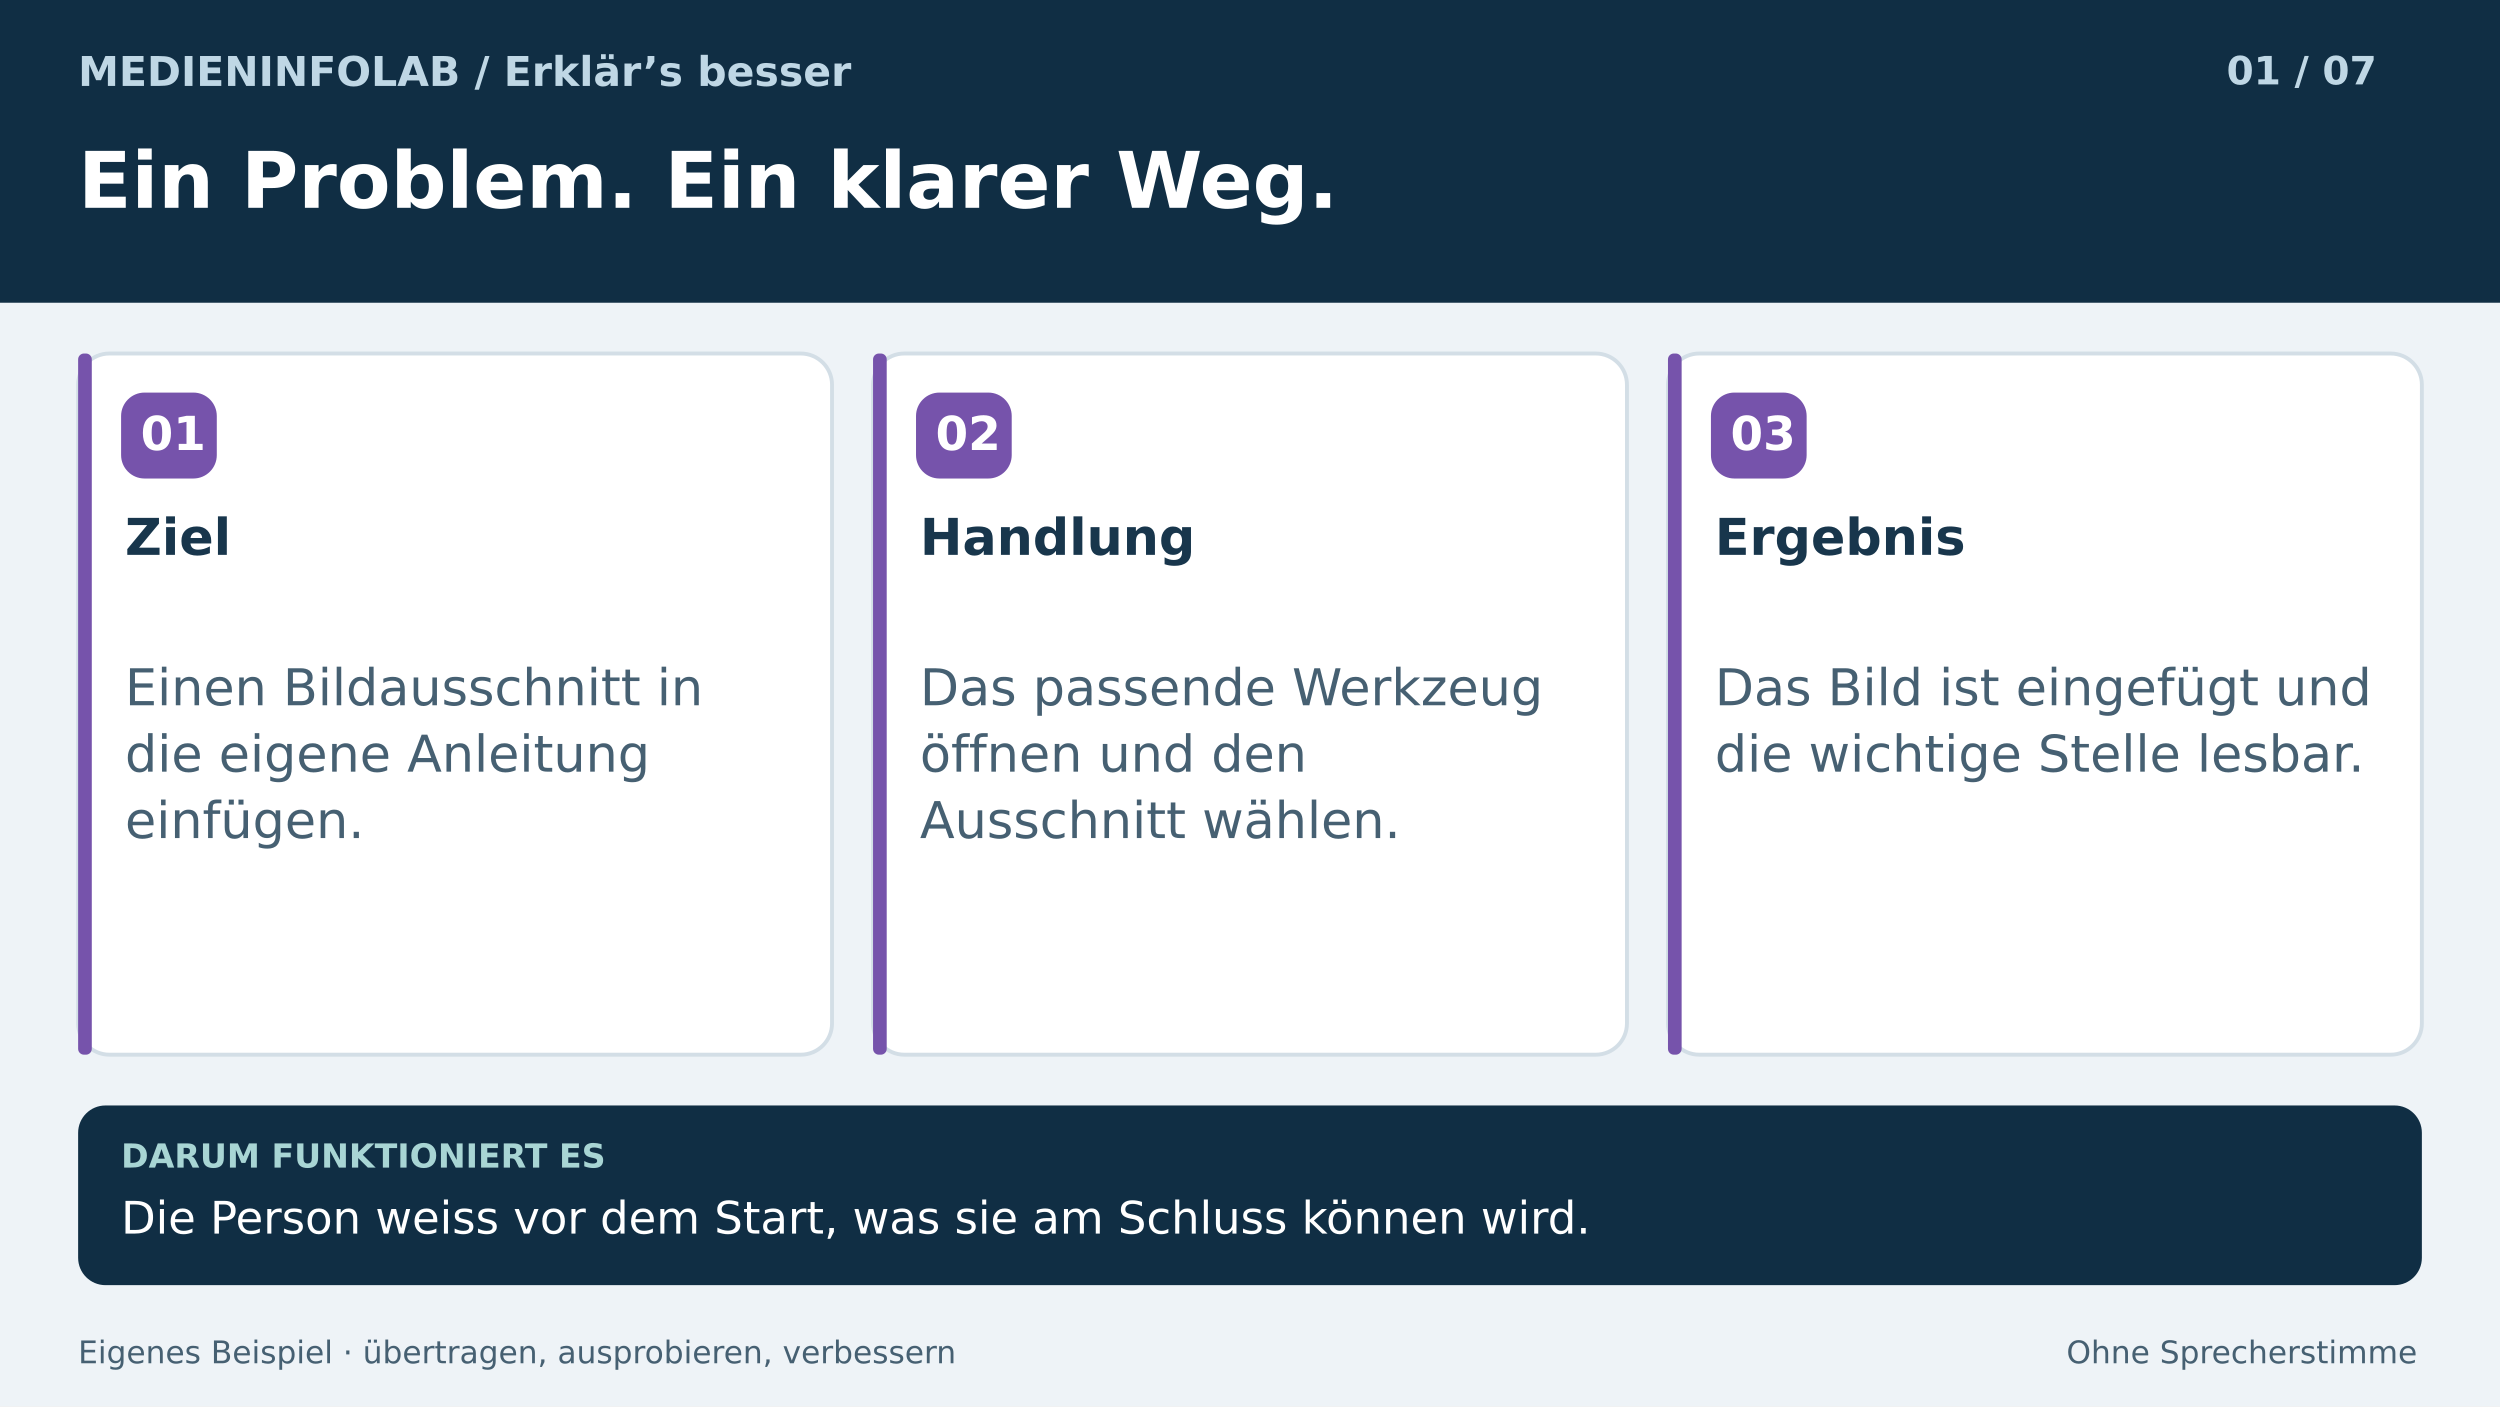
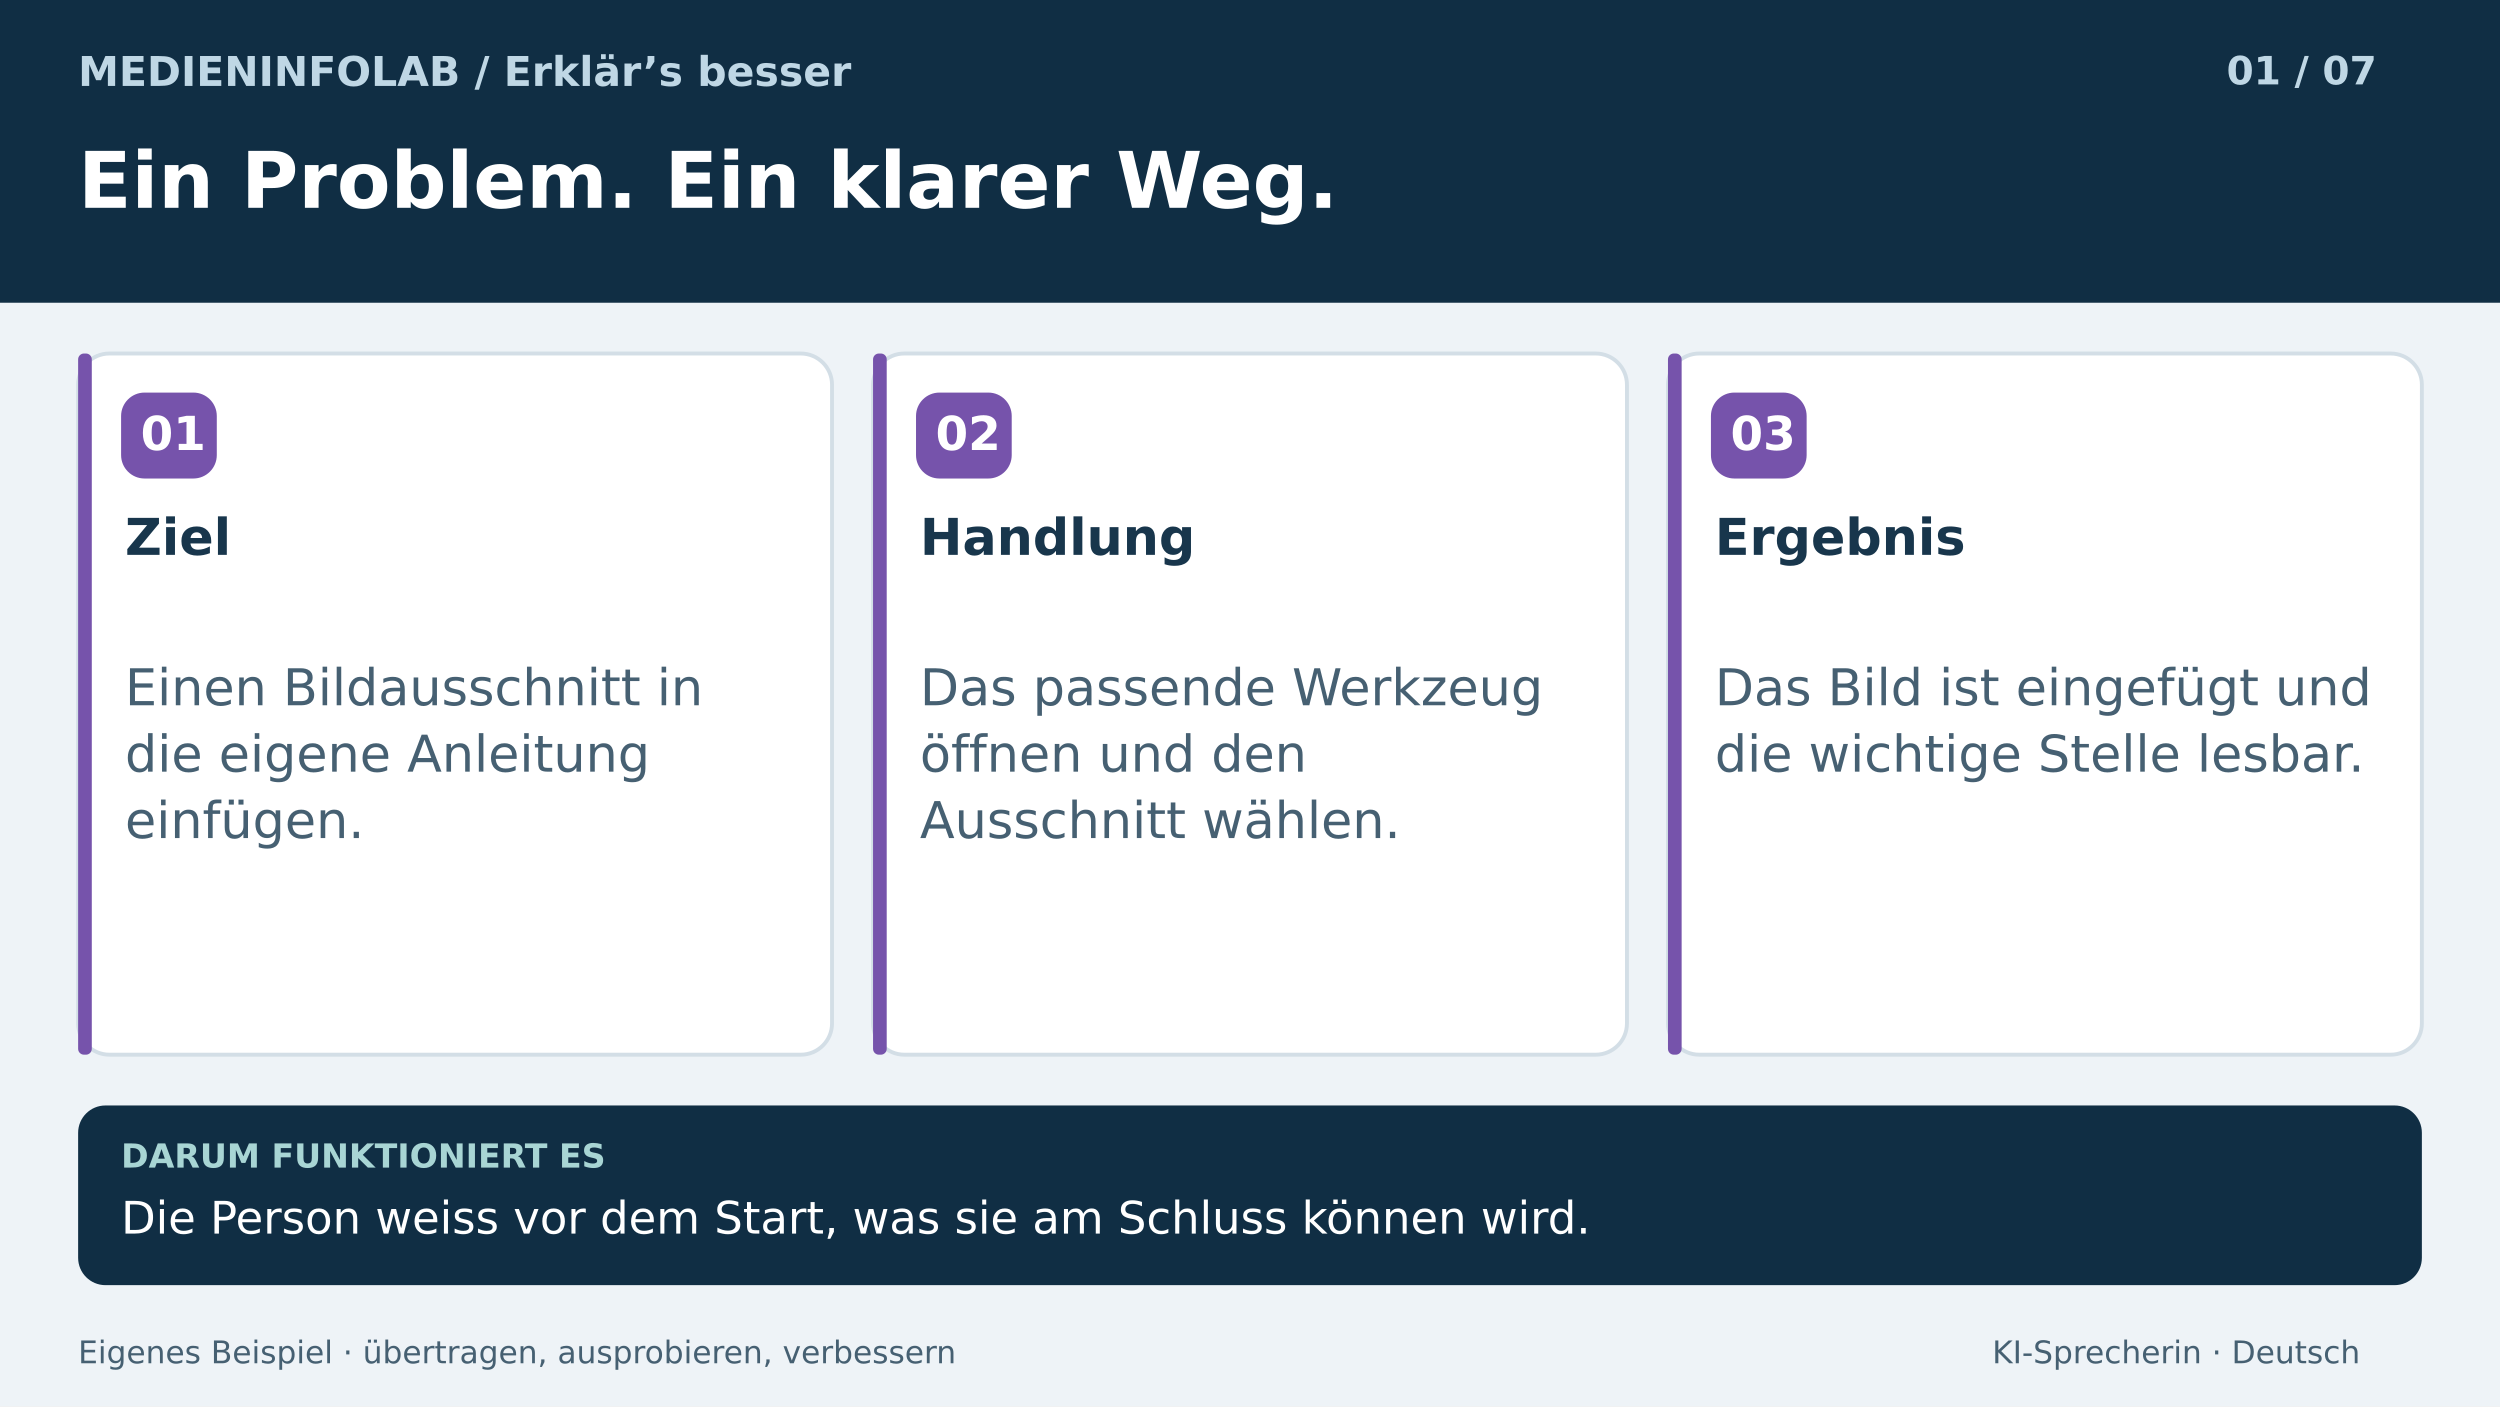
<svg xmlns="http://www.w3.org/2000/svg" viewBox="0 0 1280 720" role="img">
  <rect width="1280" height="720" fill="#eef3f7" />
  <rect x="0" y="0" width="1280" height="155" rx="0" fill="#102e44" />
  <text x="40" y="44.0" font-family="DejaVu Sans,Arial,sans-serif" font-size="21" font-weight="700" fill="#bfd7e5">MEDIENINFOLAB  /  Erklär’s besser</text>
  <text x="1140" y="43.2" font-family="DejaVu Sans,Arial,sans-serif" font-size="20" font-weight="700" fill="#bfd7e5">01 / 07</text>
  <text x="40" y="106.4" font-family="DejaVu Sans,Arial,sans-serif" font-size="40" font-weight="700" fill="#ffffff">Ein Problem. Ein klarer Weg.</text>
  <rect x="40" y="181" width="386" height="359" rx="16" fill="#ffffff" stroke="#d3dee6" stroke-width="2" />
  <rect x="40" y="181" width="7" height="359" rx="3" fill="#7653ab" />
  <rect x="62" y="201" width="49" height="44" rx="12" fill="#7653ab" />
  <text x="72" y="230.4" font-family="DejaVu Sans,Arial,sans-serif" font-size="24" font-weight="700" fill="#ffffff">01</text>
  <text x="64" y="284.1" font-family="DejaVu Sans,Arial,sans-serif" font-size="26" font-weight="700" fill="#18364c">Ziel</text>
  <text x="64" y="361.1" font-family="DejaVu Sans,Arial,sans-serif" font-size="26" font-weight="400" fill="#466072">Einen Bildausschnitt in</text>
  <text x="64" y="395.1" font-family="DejaVu Sans,Arial,sans-serif" font-size="26" font-weight="400" fill="#466072">die eigene Anleitung</text>
  <text x="64" y="429.1" font-family="DejaVu Sans,Arial,sans-serif" font-size="26" font-weight="400" fill="#466072">einfügen.</text>
  <rect x="447" y="181" width="386" height="359" rx="16" fill="#ffffff" stroke="#d3dee6" stroke-width="2" />
  <rect x="447" y="181" width="7" height="359" rx="3" fill="#7653ab" />
  <rect x="469" y="201" width="49" height="44" rx="12" fill="#7653ab" />
  <text x="479" y="230.4" font-family="DejaVu Sans,Arial,sans-serif" font-size="24" font-weight="700" fill="#ffffff">02</text>
  <text x="471" y="284.1" font-family="DejaVu Sans,Arial,sans-serif" font-size="26" font-weight="700" fill="#18364c">Handlung</text>
  <text x="471" y="361.1" font-family="DejaVu Sans,Arial,sans-serif" font-size="26" font-weight="400" fill="#466072">Das passende Werkzeug</text>
  <text x="471" y="395.1" font-family="DejaVu Sans,Arial,sans-serif" font-size="26" font-weight="400" fill="#466072">öffnen und den</text>
  <text x="471" y="429.1" font-family="DejaVu Sans,Arial,sans-serif" font-size="26" font-weight="400" fill="#466072">Ausschnitt wählen.</text>
  <rect x="854" y="181" width="386" height="359" rx="16" fill="#ffffff" stroke="#d3dee6" stroke-width="2" />
  <rect x="854" y="181" width="7" height="359" rx="3" fill="#7653ab" />
  <rect x="876" y="201" width="49" height="44" rx="12" fill="#7653ab" />
  <text x="886" y="230.4" font-family="DejaVu Sans,Arial,sans-serif" font-size="24" font-weight="700" fill="#ffffff">03</text>
  <text x="878" y="284.1" font-family="DejaVu Sans,Arial,sans-serif" font-size="26" font-weight="700" fill="#18364c">Ergebnis</text>
  <text x="878" y="361.1" font-family="DejaVu Sans,Arial,sans-serif" font-size="26" font-weight="400" fill="#466072">Das Bild ist eingefügt und</text>
  <text x="878" y="395.1" font-family="DejaVu Sans,Arial,sans-serif" font-size="26" font-weight="400" fill="#466072">die wichtige Stelle lesbar.</text>
  <rect x="40" y="566" width="1200" height="92" rx="14" fill="#102e44" />
  <text x="62" y="597.8" font-family="DejaVu Sans,Arial,sans-serif" font-size="17" font-weight="700" fill="#a8d5d4">DARUM FUNKTIONIERT ES</text>
  <text x="62" y="631.6" font-family="DejaVu Sans,Arial,sans-serif" font-size="23" font-weight="400" fill="#ffffff">Die Person weiss vor dem Start, was sie am Schluss können wird.</text>
  <text x="40" y="698.0" font-family="DejaVu Sans,Arial,sans-serif" font-size="16" font-weight="400" fill="#466072">Eigenes Beispiel · übertragen, ausprobieren, verbessern</text>
-   <text x="1058" y="698.0" font-family="DejaVu Sans,Arial,sans-serif" font-size="16" font-weight="400" fill="#466072">Ohne Sprecherstimme</text>
+   <text x="1020" y="698.0" font-family="DejaVu Sans,Arial,sans-serif" font-size="16" font-weight="400" fill="#466072">KI-Sprecherin · Deutsch</text>
</svg>
